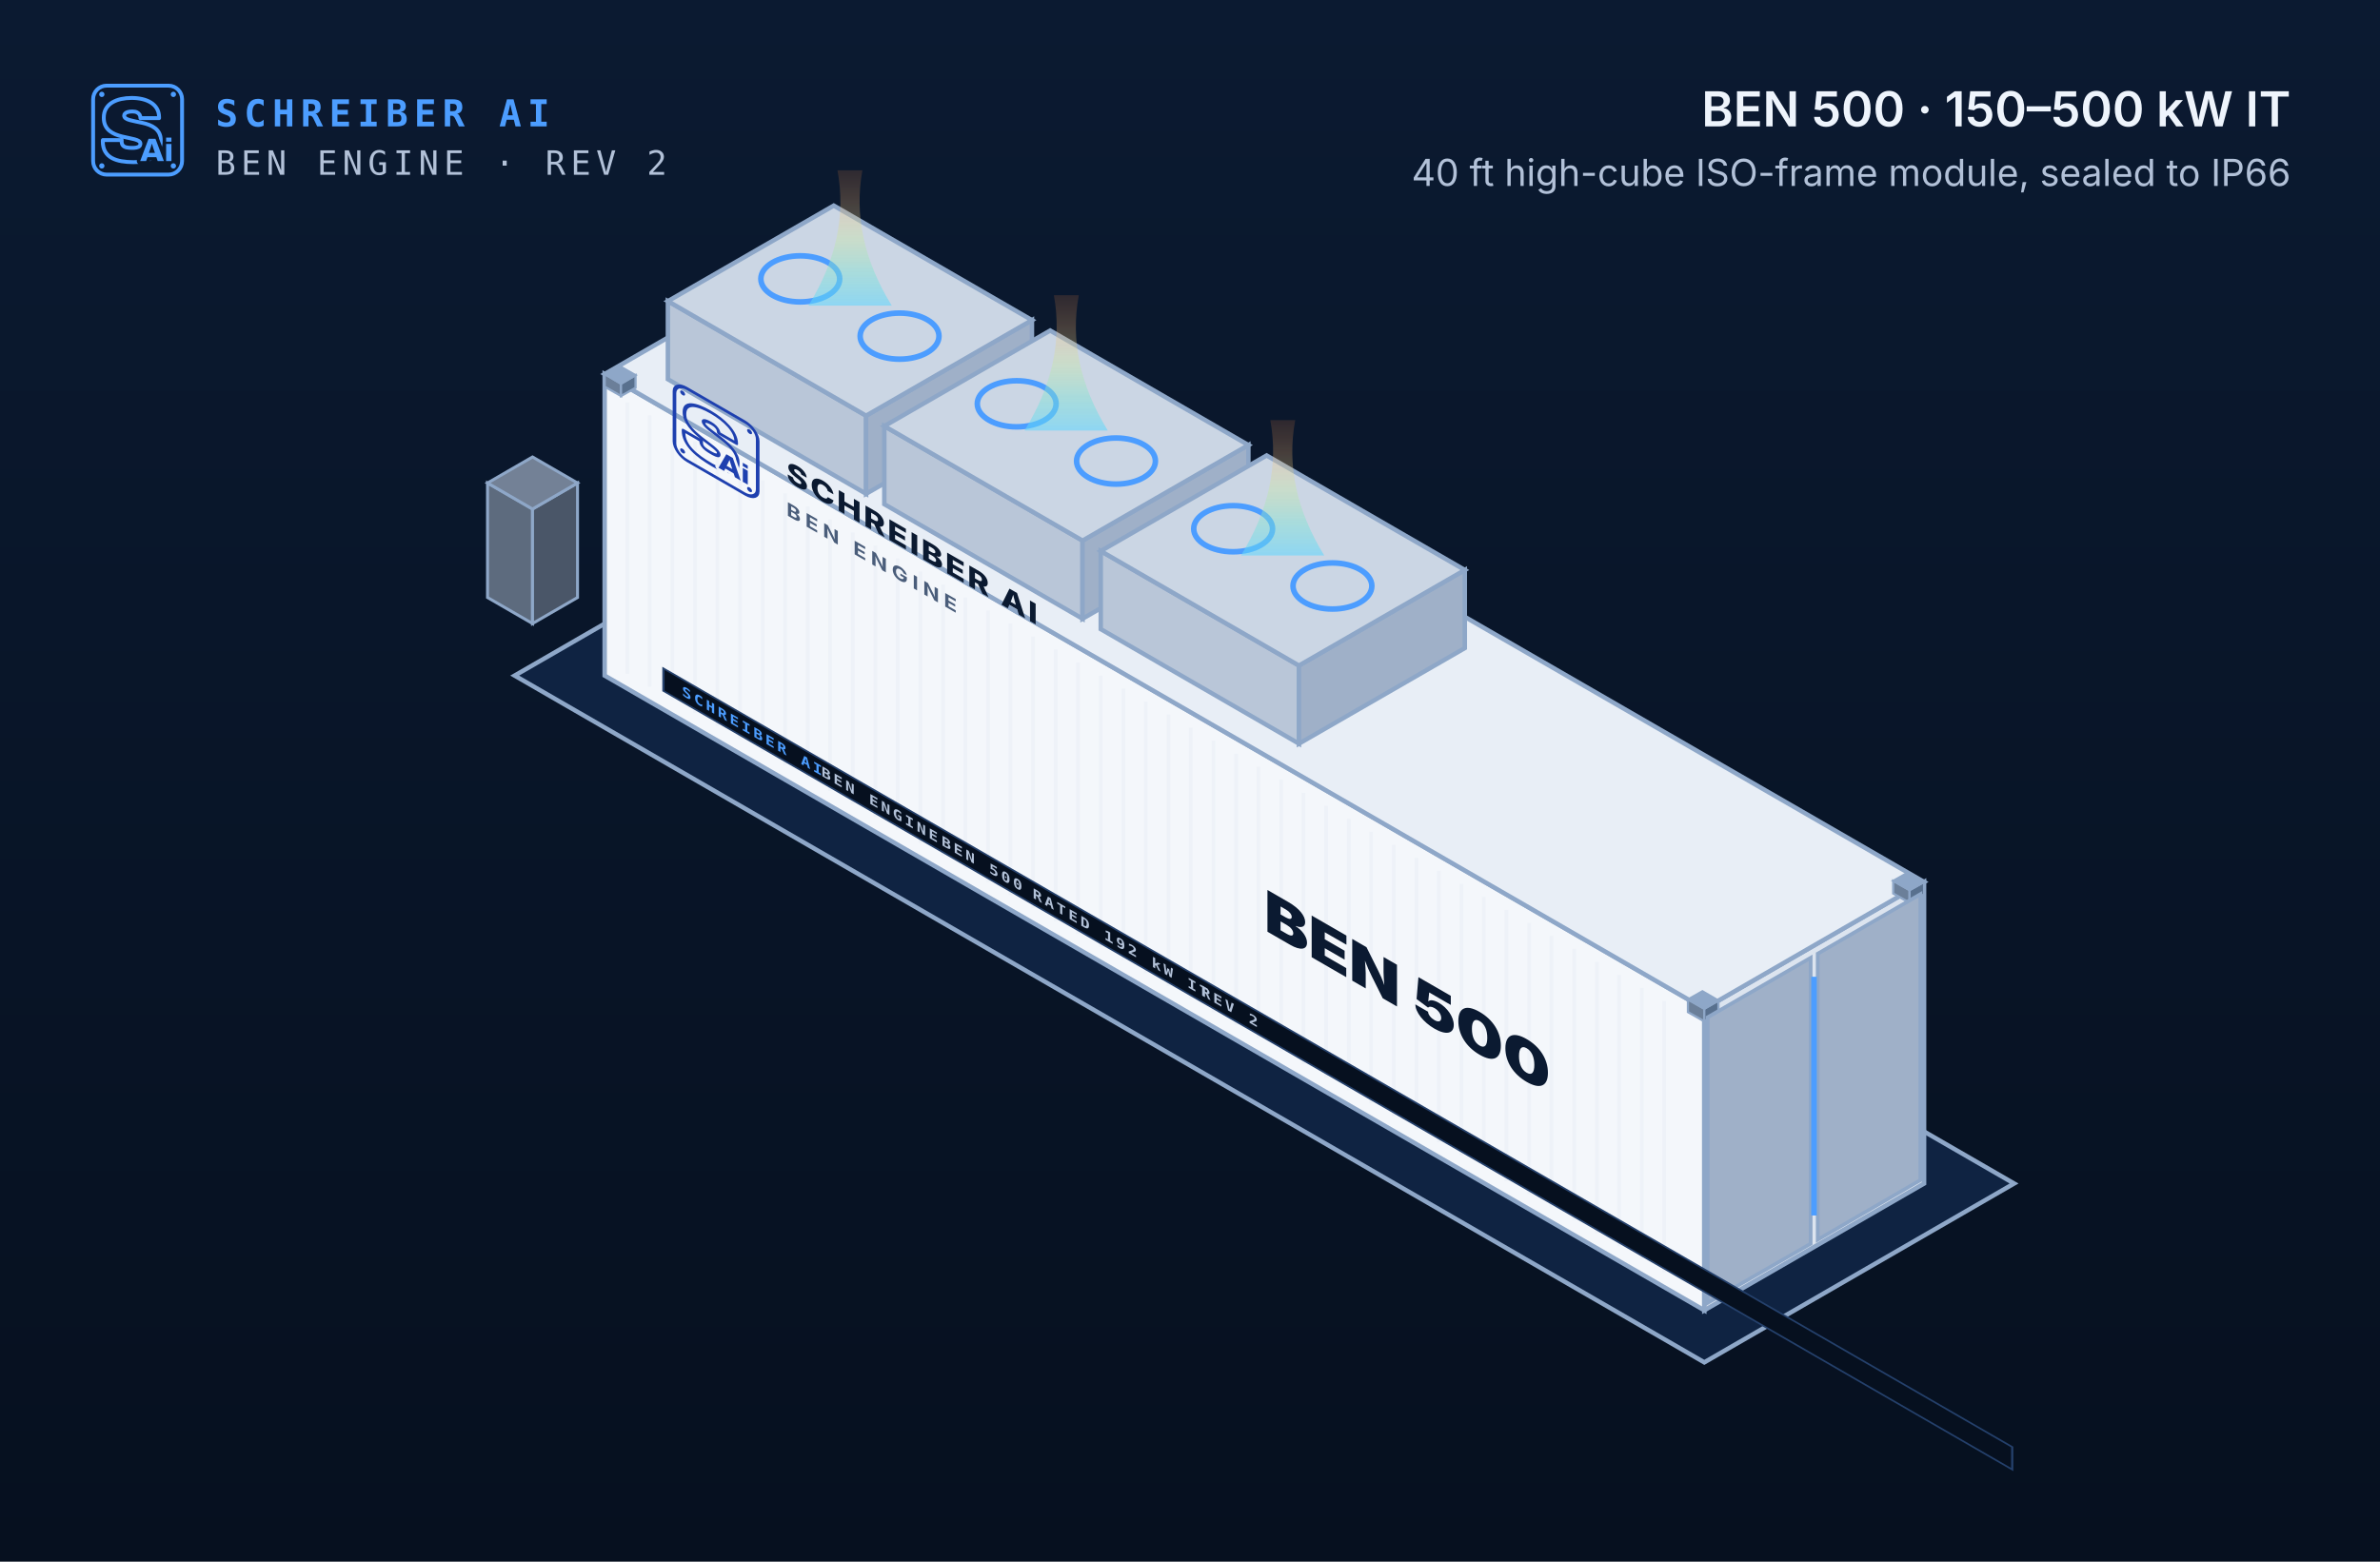
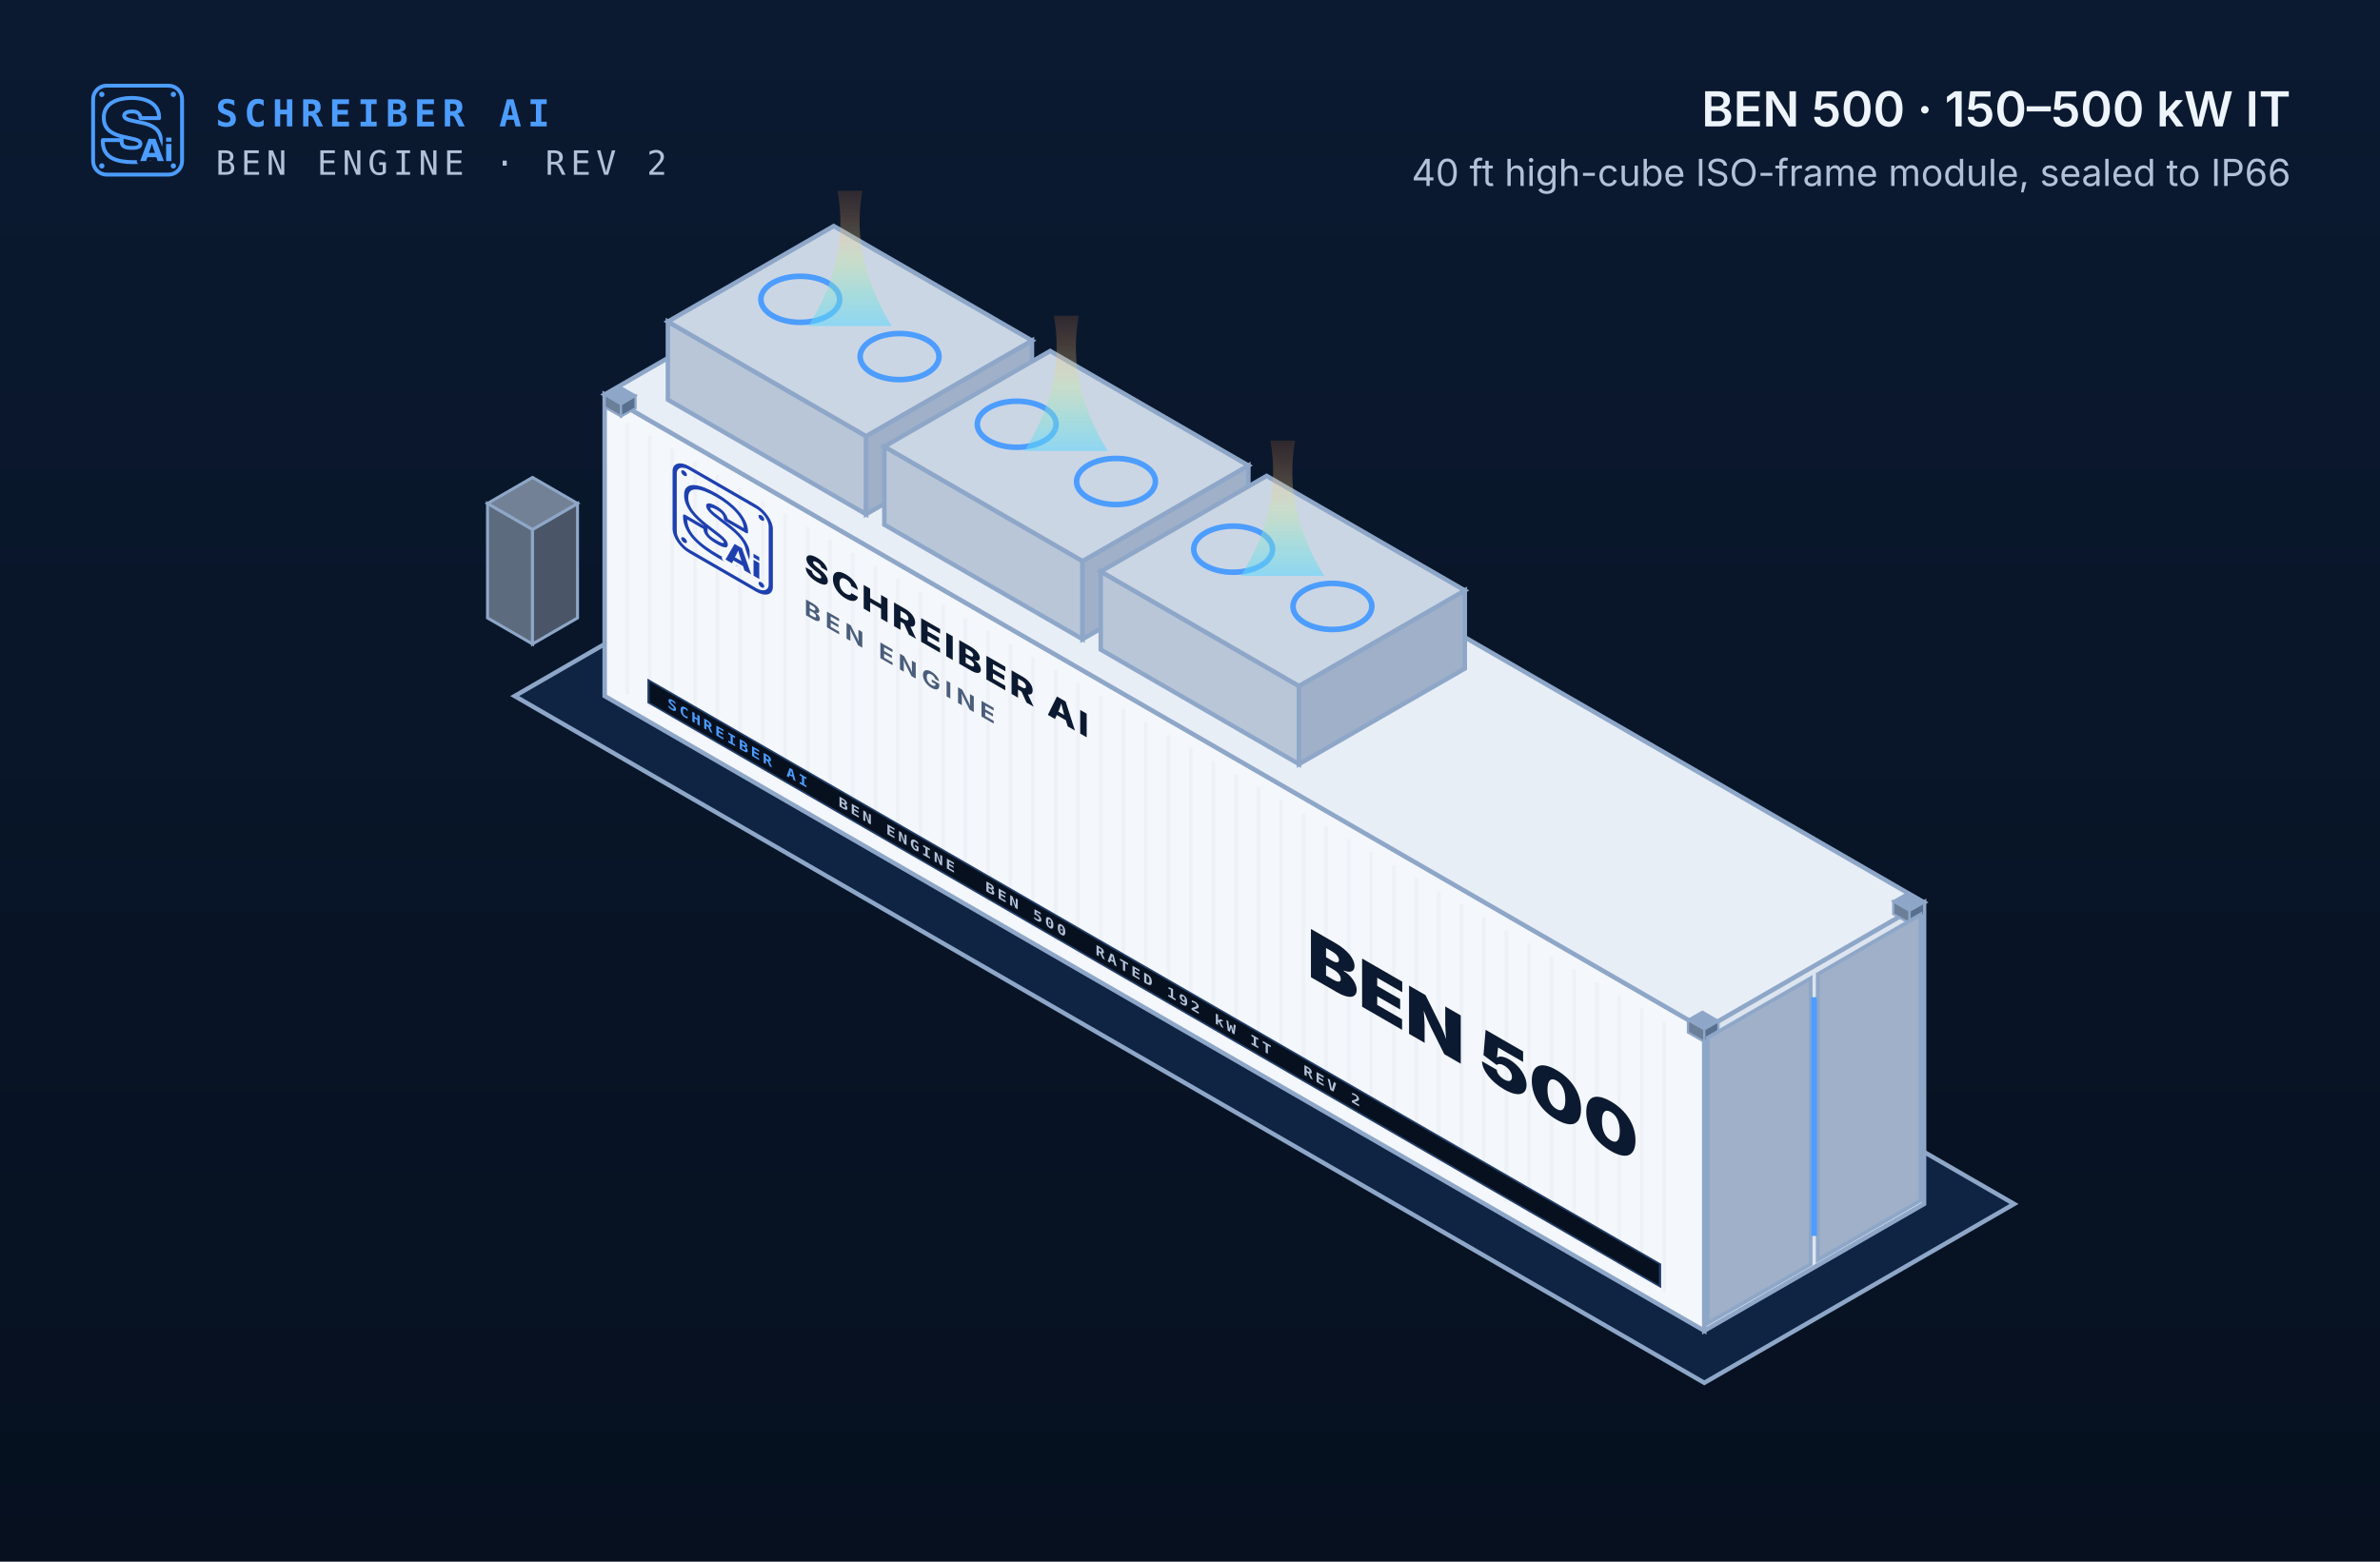
<svg xmlns="http://www.w3.org/2000/svg" viewBox="0 0 640 420" width="640" height="420" role="img" aria-label="BEN 500 — BEN Engine, by Schreiber AI, Rev 2 illustration">
  <defs>
    <linearGradient id="bg" x1="0" y1="0" x2="0" y2="1">
      <stop offset="0" stop-color="#0B1A31" />
      <stop offset="1" stop-color="#06101F" />
    </linearGradient>
  </defs>
  <rect width="640" height="420" fill="url(#bg)" />
-   <polygon points="221.7,133.6 541.6,318.3 458.3,366.4 138.4,181.7" fill="#0F2342" stroke="#8EA7C8" stroke-width="1.2" opacity="1.0" />
-   <polygon points="162.6,181.7 458.3,352.4 458.3,271.3 162.6,100.6" fill="#F4F7FB" stroke="#8EA7C8" stroke-width="1.2" opacity="1.0" />
-   <polygon points="517.4,318.3 458.3,352.4 458.3,271.3 517.4,237.2" fill="#DCE4EF" stroke="#8EA7C8" stroke-width="1.2" opacity="1.0" />
-   <polygon points="221.7,66.5 517.4,237.2 458.3,271.3 162.6,100.6" fill="#E8EEF6" stroke="#8EA7C8" stroke-width="1.2" opacity="1.0" />
-   <line x1="168.7" y1="181.2" x2="168.7" y2="108.2" stroke="#EEF2F8" stroke-width="1" />
-   <line x1="174.7" y1="184.7" x2="174.7" y2="111.7" stroke="#EEF2F8" stroke-width="1" />
-   <line x1="180.8" y1="188.2" x2="180.8" y2="115.2" stroke="#EEF2F8" stroke-width="1" />
-   <line x1="186.9" y1="191.7" x2="186.9" y2="118.7" stroke="#EEF2F8" stroke-width="1" />
-   <line x1="192.9" y1="195.2" x2="192.9" y2="122.2" stroke="#EEF2F8" stroke-width="1" />
-   <line x1="199.0" y1="198.7" x2="199.0" y2="125.7" stroke="#EEF2F8" stroke-width="1" />
-   <line x1="205.1" y1="202.2" x2="205.1" y2="129.2" stroke="#EEF2F8" stroke-width="1" />
-   <line x1="211.1" y1="205.7" x2="211.1" y2="132.7" stroke="#EEF2F8" stroke-width="1" />
-   <line x1="217.2" y1="209.2" x2="217.2" y2="136.2" stroke="#EEF2F8" stroke-width="1" />
-   <line x1="223.2" y1="212.7" x2="223.2" y2="139.7" stroke="#EEF2F8" stroke-width="1" />
-   <line x1="229.3" y1="216.2" x2="229.3" y2="143.2" stroke="#EEF2F8" stroke-width="1" />
-   <line x1="235.4" y1="219.7" x2="235.4" y2="146.7" stroke="#EEF2F8" stroke-width="1" />
-   <line x1="241.4" y1="223.2" x2="241.4" y2="150.2" stroke="#EEF2F8" stroke-width="1" />
-   <line x1="247.5" y1="226.7" x2="247.5" y2="153.7" stroke="#EEF2F8" stroke-width="1" />
-   <line x1="253.6" y1="230.2" x2="253.6" y2="157.2" stroke="#EEF2F8" stroke-width="1" />
-   <line x1="259.6" y1="233.7" x2="259.6" y2="160.7" stroke="#EEF2F8" stroke-width="1" />
-   <line x1="265.7" y1="237.2" x2="265.7" y2="164.2" stroke="#EEF2F8" stroke-width="1" />
-   <line x1="271.7" y1="240.7" x2="271.7" y2="167.7" stroke="#EEF2F8" stroke-width="1" />
-   <line x1="277.8" y1="244.2" x2="277.8" y2="171.2" stroke="#EEF2F8" stroke-width="1" />
-   <line x1="283.9" y1="247.7" x2="283.9" y2="174.7" stroke="#EEF2F8" stroke-width="1" />
-   <line x1="289.9" y1="251.2" x2="289.9" y2="178.2" stroke="#EEF2F8" stroke-width="1" />
-   <line x1="296.0" y1="254.7" x2="296.0" y2="181.7" stroke="#EEF2F8" stroke-width="1" />
-   <line x1="302.1" y1="258.2" x2="302.1" y2="185.2" stroke="#EEF2F8" stroke-width="1" />
-   <line x1="308.1" y1="261.7" x2="308.1" y2="188.7" stroke="#EEF2F8" stroke-width="1" />
-   <line x1="314.2" y1="265.2" x2="314.2" y2="192.2" stroke="#EEF2F8" stroke-width="1" />
-   <line x1="320.2" y1="268.7" x2="320.2" y2="195.7" stroke="#EEF2F8" stroke-width="1" />
-   <line x1="326.3" y1="272.2" x2="326.3" y2="199.2" stroke="#EEF2F8" stroke-width="1" />
-   <line x1="332.4" y1="275.7" x2="332.4" y2="202.7" stroke="#EEF2F8" stroke-width="1" />
-   <line x1="338.4" y1="279.2" x2="338.4" y2="206.2" stroke="#EEF2F8" stroke-width="1" />
-   <line x1="344.5" y1="282.7" x2="344.5" y2="209.7" stroke="#EEF2F8" stroke-width="1" />
-   <line x1="350.5" y1="286.2" x2="350.5" y2="213.2" stroke="#EEF2F8" stroke-width="1" />
-   <line x1="356.6" y1="289.7" x2="356.6" y2="216.7" stroke="#EEF2F8" stroke-width="1" />
-   <line x1="362.7" y1="293.2" x2="362.7" y2="220.2" stroke="#EEF2F8" stroke-width="1" />
-   <line x1="368.7" y1="296.7" x2="368.7" y2="223.7" stroke="#EEF2F8" stroke-width="1" />
-   <line x1="374.8" y1="300.2" x2="374.8" y2="227.2" stroke="#EEF2F8" stroke-width="1" />
-   <line x1="380.9" y1="303.7" x2="380.9" y2="230.7" stroke="#EEF2F8" stroke-width="1" />
-   <line x1="386.9" y1="307.2" x2="386.9" y2="234.2" stroke="#EEF2F8" stroke-width="1" />
-   <line x1="393.0" y1="310.7" x2="393.0" y2="237.7" stroke="#EEF2F8" stroke-width="1" />
-   <line x1="399.0" y1="314.2" x2="399.0" y2="241.2" stroke="#EEF2F8" stroke-width="1" />
-   <line x1="405.1" y1="317.7" x2="405.1" y2="244.7" stroke="#EEF2F8" stroke-width="1" />
-   <line x1="411.2" y1="321.2" x2="411.2" y2="248.2" stroke="#EEF2F8" stroke-width="1" />
-   <line x1="417.2" y1="324.7" x2="417.2" y2="251.7" stroke="#EEF2F8" stroke-width="1" />
-   <line x1="423.3" y1="328.2" x2="423.3" y2="255.2" stroke="#EEF2F8" stroke-width="1" />
-   <line x1="429.4" y1="331.7" x2="429.4" y2="258.7" stroke="#EEF2F8" stroke-width="1" />
-   <line x1="435.4" y1="335.2" x2="435.4" y2="262.2" stroke="#EEF2F8" stroke-width="1" />
-   <line x1="441.5" y1="338.7" x2="441.5" y2="265.7" stroke="#EEF2F8" stroke-width="1" />
-   <line x1="447.5" y1="342.2" x2="447.5" y2="269.2" stroke="#EEF2F8" stroke-width="1" />
-   <polygon points="217.9,72.1 222.2,74.6 222.2,71.3 217.9,68.7" fill="#6B7F99" stroke="#8EA7C8" stroke-width="0.6" opacity="1.0" />
-   <polygon points="226.1,72.4 222.2,74.6 222.2,71.3 226.1,69.0" fill="#58708E" stroke="#8EA7C8" stroke-width="0.6" opacity="1.0" />
-   <polygon points="221.7,66.5 226.1,69.0 222.2,71.3 217.9,68.7" fill="#8EA7C8" stroke="#8EA7C8" stroke-width="0.6" opacity="1.0" />
-   <polygon points="162.6,104.0 167.0,106.5 167.0,103.2 162.6,100.6" fill="#6B7F99" stroke="#8EA7C8" stroke-width="0.6" opacity="1.0" />
-   <polygon points="170.9,104.3 167.0,106.5 167.0,103.2 170.9,100.9" fill="#58708E" stroke="#8EA7C8" stroke-width="0.6" opacity="1.0" />
-   <polygon points="166.5,98.4 170.9,100.9 167.0,103.2 162.6,100.6" fill="#8EA7C8" stroke="#8EA7C8" stroke-width="0.6" opacity="1.0" />
-   <polygon points="509.1,240.3 513.5,242.8 513.5,239.4 509.1,236.9" fill="#6B7F99" stroke="#8EA7C8" stroke-width="0.6" opacity="1.0" />
-   <polygon points="517.4,240.5 513.5,242.8 513.5,239.4 517.4,237.2" fill="#58708E" stroke="#8EA7C8" stroke-width="0.6" opacity="1.0" />
-   <polygon points="513.0,234.7 517.4,237.2 513.5,239.4 509.1,236.9" fill="#8EA7C8" stroke="#8EA7C8" stroke-width="0.6" opacity="1.0" />
-   <polygon points="453.9,272.2 458.3,274.7 458.3,271.3 453.9,268.8" fill="#6B7F99" stroke="#8EA7C8" stroke-width="0.6" opacity="1.0" />
-   <polygon points="462.1,272.4 458.3,274.7 458.3,271.3 462.1,269.1" fill="#58708E" stroke="#8EA7C8" stroke-width="0.6" opacity="1.0" />
-   <polygon points="457.8,266.6 462.1,269.1 458.3,271.3 453.9,268.8" fill="#8EA7C8" stroke="#8EA7C8" stroke-width="0.6" opacity="1.0" />
-   <polygon points="516.4,317.4 488.8,333.4 488.8,256.5 516.4,240.5" fill="#9FB0C8" stroke="#8EA7C8" stroke-width="1" opacity="1.0" />
-   <polygon points="486.9,334.5 459.2,350.4 459.2,273.6 486.9,257.6" fill="#9FB0C8" stroke="#8EA7C8" stroke-width="1" opacity="1.0" />
-   <line x1="487.8" y1="326.9" x2="487.8" y2="262.7" stroke="#4C9DFF" stroke-width="1.5" />
-   <polygon points="179.6,102.0 232.9,132.8 232.9,111.8 179.6,81.0" fill="#B9C6D8" stroke="#8EA7C8" stroke-width="1.2" opacity="1.0" />
-   <polygon points="277.5,107.1 232.9,132.8 232.9,111.8 277.5,86.1" fill="#9FB0C8" stroke="#8EA7C8" stroke-width="1.2" opacity="1.0" />
-   <polygon points="224.2,55.3 277.5,86.1 232.9,111.8 179.6,81.0" fill="#CBD6E4" stroke="#8EA7C8" stroke-width="1.2" opacity="1.0" />
-   <ellipse cx="215.2" cy="75.0" rx="10.6" ry="6.2" fill="none" stroke="#4C9DFF" stroke-width="1.5" />
-   <ellipse cx="241.9" cy="90.4" rx="10.6" ry="6.2" fill="none" stroke="#4C9DFF" stroke-width="1.5" />
-   <polygon points="237.8,135.6 291.1,166.4 291.1,145.4 237.8,114.6" fill="#B9C6D8" stroke="#8EA7C8" stroke-width="1.2" opacity="1.0" />
-   <polygon points="335.7,140.7 291.1,166.4 291.1,145.4 335.7,119.7" fill="#9FB0C8" stroke="#8EA7C8" stroke-width="1.2" opacity="1.0" />
-   <polygon points="282.4,88.9 335.7,119.7 291.1,145.4 237.8,114.6" fill="#CBD6E4" stroke="#8EA7C8" stroke-width="1.2" opacity="1.0" />
-   <ellipse cx="273.4" cy="108.6" rx="10.6" ry="6.2" fill="none" stroke="#4C9DFF" stroke-width="1.5" />
-   <ellipse cx="300.1" cy="124.0" rx="10.6" ry="6.2" fill="none" stroke="#4C9DFF" stroke-width="1.5" />
-   <polygon points="296.0,169.2 349.3,200.0 349.3,179.0 296.0,148.2" fill="#B9C6D8" stroke="#8EA7C8" stroke-width="1.2" opacity="1.0" />
-   <polygon points="393.9,174.3 349.3,200.0 349.3,179.0 393.9,153.3" fill="#9FB0C8" stroke="#8EA7C8" stroke-width="1.2" opacity="1.0" />
-   <polygon points="340.6,122.5 393.9,153.3 349.3,179.0 296.0,148.2" fill="#CBD6E4" stroke="#8EA7C8" stroke-width="1.2" opacity="1.0" />
-   <ellipse cx="331.6" cy="142.2" rx="10.6" ry="6.2" fill="none" stroke="#4C9DFF" stroke-width="1.5" />
-   <ellipse cx="358.3" cy="157.6" rx="10.6" ry="6.2" fill="none" stroke="#4C9DFF" stroke-width="1.5" />
-   <polygon points="131.1,160.7 143.2,167.7 143.2,136.9 131.1,129.9" fill="#5D6B7E" stroke="#8EA7C8" stroke-width="0.8" opacity="1.0" />
-   <polygon points="155.3,160.7 143.2,167.7 143.2,136.9 155.3,129.9" fill="#4A5668" stroke="#8EA7C8" stroke-width="0.8" opacity="1.0" />
-   <polygon points="143.2,122.9 155.3,129.9 143.2,136.9 131.1,129.9" fill="#738196" stroke="#8EA7C8" stroke-width="0.8" opacity="1.0" />
+   <polygon points="221.7,139.1 541.6,323.8 458.3,371.9 138.4,187.2" fill="#0F2342" stroke="#8EA7C8" stroke-width="1.2" opacity="1.0" />
+   <polygon points="162.6,187.2 458.3,357.9 458.3,276.8 162.6,106.1" fill="#F4F7FB" stroke="#8EA7C8" stroke-width="1.2" opacity="1.0" />
+   <polygon points="517.4,323.8 458.3,357.9 458.3,276.8 517.4,242.7" fill="#DCE4EF" stroke="#8EA7C8" stroke-width="1.2" opacity="1.0" />
+   <polygon points="221.7,72.0 517.4,242.7 458.3,276.8 162.6,106.1" fill="#E8EEF6" stroke="#8EA7C8" stroke-width="1.2" opacity="1.0" />
+   <line x1="168.7" y1="186.7" x2="168.7" y2="113.7" stroke="#EEF2F8" stroke-width="1" />
+   <line x1="174.7" y1="190.2" x2="174.7" y2="117.2" stroke="#EEF2F8" stroke-width="1" />
+   <line x1="180.8" y1="193.7" x2="180.8" y2="120.7" stroke="#EEF2F8" stroke-width="1" />
+   <line x1="186.9" y1="197.2" x2="186.9" y2="124.2" stroke="#EEF2F8" stroke-width="1" />
+   <line x1="192.9" y1="200.7" x2="192.9" y2="127.7" stroke="#EEF2F8" stroke-width="1" />
+   <line x1="199.0" y1="204.2" x2="199.0" y2="131.2" stroke="#EEF2F8" stroke-width="1" />
+   <line x1="205.1" y1="207.7" x2="205.1" y2="134.7" stroke="#EEF2F8" stroke-width="1" />
+   <line x1="211.1" y1="211.2" x2="211.1" y2="138.2" stroke="#EEF2F8" stroke-width="1" />
+   <line x1="217.2" y1="214.7" x2="217.2" y2="141.7" stroke="#EEF2F8" stroke-width="1" />
+   <line x1="223.2" y1="218.2" x2="223.2" y2="145.2" stroke="#EEF2F8" stroke-width="1" />
+   <line x1="229.3" y1="221.7" x2="229.3" y2="148.7" stroke="#EEF2F8" stroke-width="1" />
+   <line x1="235.4" y1="225.2" x2="235.4" y2="152.2" stroke="#EEF2F8" stroke-width="1" />
+   <line x1="241.4" y1="228.7" x2="241.4" y2="155.7" stroke="#EEF2F8" stroke-width="1" />
+   <line x1="247.5" y1="232.2" x2="247.5" y2="159.2" stroke="#EEF2F8" stroke-width="1" />
+   <line x1="253.6" y1="235.7" x2="253.6" y2="162.7" stroke="#EEF2F8" stroke-width="1" />
+   <line x1="259.6" y1="239.2" x2="259.6" y2="166.2" stroke="#EEF2F8" stroke-width="1" />
+   <line x1="265.7" y1="242.7" x2="265.7" y2="169.7" stroke="#EEF2F8" stroke-width="1" />
+   <line x1="271.7" y1="246.2" x2="271.7" y2="173.2" stroke="#EEF2F8" stroke-width="1" />
+   <line x1="277.8" y1="249.7" x2="277.8" y2="176.7" stroke="#EEF2F8" stroke-width="1" />
+   <line x1="283.9" y1="253.2" x2="283.9" y2="180.2" stroke="#EEF2F8" stroke-width="1" />
+   <line x1="289.9" y1="256.7" x2="289.9" y2="183.7" stroke="#EEF2F8" stroke-width="1" />
+   <line x1="296.0" y1="260.2" x2="296.0" y2="187.2" stroke="#EEF2F8" stroke-width="1" />
+   <line x1="302.1" y1="263.7" x2="302.1" y2="190.7" stroke="#EEF2F8" stroke-width="1" />
+   <line x1="308.1" y1="267.2" x2="308.1" y2="194.2" stroke="#EEF2F8" stroke-width="1" />
+   <line x1="314.2" y1="270.7" x2="314.2" y2="197.7" stroke="#EEF2F8" stroke-width="1" />
+   <line x1="320.2" y1="274.2" x2="320.2" y2="201.2" stroke="#EEF2F8" stroke-width="1" />
+   <line x1="326.3" y1="277.7" x2="326.3" y2="204.7" stroke="#EEF2F8" stroke-width="1" />
+   <line x1="332.4" y1="281.2" x2="332.4" y2="208.2" stroke="#EEF2F8" stroke-width="1" />
+   <line x1="338.4" y1="284.7" x2="338.4" y2="211.7" stroke="#EEF2F8" stroke-width="1" />
+   <line x1="344.5" y1="288.2" x2="344.5" y2="215.2" stroke="#EEF2F8" stroke-width="1" />
+   <line x1="350.5" y1="291.7" x2="350.5" y2="218.7" stroke="#EEF2F8" stroke-width="1" />
+   <line x1="356.6" y1="295.2" x2="356.6" y2="222.2" stroke="#EEF2F8" stroke-width="1" />
+   <line x1="362.7" y1="298.7" x2="362.7" y2="225.7" stroke="#EEF2F8" stroke-width="1" />
+   <line x1="368.7" y1="302.2" x2="368.7" y2="229.2" stroke="#EEF2F8" stroke-width="1" />
+   <line x1="374.8" y1="305.7" x2="374.8" y2="232.7" stroke="#EEF2F8" stroke-width="1" />
+   <line x1="380.9" y1="309.2" x2="380.9" y2="236.2" stroke="#EEF2F8" stroke-width="1" />
+   <line x1="386.9" y1="312.7" x2="386.9" y2="239.7" stroke="#EEF2F8" stroke-width="1" />
+   <line x1="393.0" y1="316.2" x2="393.0" y2="243.2" stroke="#EEF2F8" stroke-width="1" />
+   <line x1="399.0" y1="319.7" x2="399.0" y2="246.7" stroke="#EEF2F8" stroke-width="1" />
+   <line x1="405.1" y1="323.2" x2="405.1" y2="250.2" stroke="#EEF2F8" stroke-width="1" />
+   <line x1="411.2" y1="326.7" x2="411.2" y2="253.7" stroke="#EEF2F8" stroke-width="1" />
+   <line x1="417.2" y1="330.2" x2="417.2" y2="257.2" stroke="#EEF2F8" stroke-width="1" />
+   <line x1="423.3" y1="333.7" x2="423.3" y2="260.7" stroke="#EEF2F8" stroke-width="1" />
+   <line x1="429.4" y1="337.2" x2="429.4" y2="264.2" stroke="#EEF2F8" stroke-width="1" />
+   <line x1="435.4" y1="340.7" x2="435.4" y2="267.7" stroke="#EEF2F8" stroke-width="1" />
+   <line x1="441.5" y1="344.2" x2="441.5" y2="271.2" stroke="#EEF2F8" stroke-width="1" />
+   <line x1="447.5" y1="347.7" x2="447.5" y2="274.7" stroke="#EEF2F8" stroke-width="1" />
+   <polygon points="217.9,77.6 222.2,80.1 222.2,76.8 217.9,74.2" fill="#6B7F99" stroke="#8EA7C8" stroke-width="0.6" opacity="1.0" />
+   <polygon points="226.1,77.9 222.2,80.1 222.2,76.8 226.1,74.5" fill="#58708E" stroke="#8EA7C8" stroke-width="0.6" opacity="1.0" />
+   <polygon points="221.7,72.0 226.1,74.5 222.2,76.8 217.9,74.2" fill="#8EA7C8" stroke="#8EA7C8" stroke-width="0.6" opacity="1.0" />
+   <polygon points="162.6,109.5 167.0,112.0 167.0,108.7 162.6,106.1" fill="#6B7F99" stroke="#8EA7C8" stroke-width="0.6" opacity="1.0" />
+   <polygon points="170.9,109.8 167.0,112.0 167.0,108.7 170.9,106.4" fill="#58708E" stroke="#8EA7C8" stroke-width="0.6" opacity="1.0" />
+   <polygon points="166.5,103.9 170.9,106.4 167.0,108.7 162.6,106.1" fill="#8EA7C8" stroke="#8EA7C8" stroke-width="0.6" opacity="1.0" />
+   <polygon points="509.1,245.8 513.5,248.3 513.5,244.9 509.1,242.4" fill="#6B7F99" stroke="#8EA7C8" stroke-width="0.6" opacity="1.0" />
+   <polygon points="517.4,246.0 513.5,248.3 513.5,244.9 517.4,242.7" fill="#58708E" stroke="#8EA7C8" stroke-width="0.6" opacity="1.0" />
+   <polygon points="513.0,240.2 517.4,242.7 513.5,244.9 509.1,242.4" fill="#8EA7C8" stroke="#8EA7C8" stroke-width="0.6" opacity="1.0" />
+   <polygon points="453.9,277.7 458.3,280.2 458.3,276.8 453.9,274.3" fill="#6B7F99" stroke="#8EA7C8" stroke-width="0.6" opacity="1.0" />
+   <polygon points="462.1,277.9 458.3,280.2 458.3,276.8 462.1,274.6" fill="#58708E" stroke="#8EA7C8" stroke-width="0.6" opacity="1.0" />
+   <polygon points="457.8,272.1 462.1,274.6 458.3,276.8 453.9,274.3" fill="#8EA7C8" stroke="#8EA7C8" stroke-width="0.6" opacity="1.0" />
+   <polygon points="516.4,322.9 488.8,338.9 488.8,262.0 516.4,246.0" fill="#9FB0C8" stroke="#8EA7C8" stroke-width="1" opacity="1.0" />
+   <polygon points="486.9,340.0 459.2,355.9 459.2,279.1 486.9,263.1" fill="#9FB0C8" stroke="#8EA7C8" stroke-width="1" opacity="1.0" />
+   <line x1="487.8" y1="332.4" x2="487.8" y2="268.2" stroke="#4C9DFF" stroke-width="1.5" />
+   <polygon points="179.6,107.5 232.9,138.3 232.9,117.3 179.6,86.5" fill="#B9C6D8" stroke="#8EA7C8" stroke-width="1.2" opacity="1.0" />
+   <polygon points="277.5,112.6 232.9,138.3 232.9,117.3 277.5,91.6" fill="#9FB0C8" stroke="#8EA7C8" stroke-width="1.2" opacity="1.0" />
+   <polygon points="224.2,60.8 277.5,91.6 232.9,117.3 179.6,86.5" fill="#CBD6E4" stroke="#8EA7C8" stroke-width="1.2" opacity="1.0" />
+   <ellipse cx="215.2" cy="80.5" rx="10.6" ry="6.2" fill="none" stroke="#4C9DFF" stroke-width="1.5" />
+   <ellipse cx="241.9" cy="95.9" rx="10.6" ry="6.2" fill="none" stroke="#4C9DFF" stroke-width="1.5" />
+   <polygon points="237.8,141.1 291.1,171.9 291.1,150.9 237.8,120.1" fill="#B9C6D8" stroke="#8EA7C8" stroke-width="1.2" opacity="1.0" />
+   <polygon points="335.7,146.2 291.1,171.9 291.1,150.9 335.7,125.2" fill="#9FB0C8" stroke="#8EA7C8" stroke-width="1.2" opacity="1.0" />
+   <polygon points="282.4,94.4 335.7,125.2 291.1,150.9 237.8,120.1" fill="#CBD6E4" stroke="#8EA7C8" stroke-width="1.2" opacity="1.0" />
+   <ellipse cx="273.4" cy="114.1" rx="10.6" ry="6.2" fill="none" stroke="#4C9DFF" stroke-width="1.5" />
+   <ellipse cx="300.1" cy="129.5" rx="10.6" ry="6.2" fill="none" stroke="#4C9DFF" stroke-width="1.5" />
+   <polygon points="296.0,174.7 349.3,205.5 349.3,184.5 296.0,153.7" fill="#B9C6D8" stroke="#8EA7C8" stroke-width="1.2" opacity="1.0" />
+   <polygon points="393.9,179.8 349.3,205.5 349.3,184.5 393.9,158.8" fill="#9FB0C8" stroke="#8EA7C8" stroke-width="1.2" opacity="1.0" />
+   <polygon points="340.6,128.0 393.9,158.8 349.3,184.5 296.0,153.7" fill="#CBD6E4" stroke="#8EA7C8" stroke-width="1.2" opacity="1.0" />
+   <ellipse cx="331.6" cy="147.7" rx="10.6" ry="6.2" fill="none" stroke="#4C9DFF" stroke-width="1.5" />
+   <ellipse cx="358.3" cy="163.1" rx="10.6" ry="6.2" fill="none" stroke="#4C9DFF" stroke-width="1.5" />
+   <polygon points="131.1,166.2 143.2,173.2 143.2,142.4 131.1,135.4" fill="#5D6B7E" stroke="#8EA7C8" stroke-width="0.8" opacity="1.0" />
+   <polygon points="155.3,166.2 143.2,173.2 143.2,142.4 155.3,135.4" fill="#4A5668" stroke="#8EA7C8" stroke-width="0.8" opacity="1.0" />
+   <polygon points="143.2,128.4 155.3,135.4 143.2,142.4 131.1,135.4" fill="#738196" stroke="#8EA7C8" stroke-width="0.8" opacity="1.0" />
  <defs>
    <linearGradient id="th150121" x1="0" y1="1" x2="0" y2="0">
      <stop offset="0.00" stop-color="#5CD6FF" stop-opacity="0.55" />
      <stop offset="0.25" stop-color="#7FE3D2" stop-opacity="0.45" />
      <stop offset="0.50" stop-color="#C9E89A" stop-opacity="0.35" />
      <stop offset="0.75" stop-color="#FFB86B" stop-opacity="0.25" />
      <stop offset="1.00" stop-color="#FF8A3D" stop-opacity="0.15" />
    </linearGradient>
  </defs>
-   <path d="M217.4,82.2 Q228.6,64.0 225.2,45.8 L231.9,45.8 Q228.6,64.0 239.8,82.2 Z" fill="url(#th150121)" />
+   <path d="M217.4,87.7 Q228.6,69.5 225.2,51.3 L231.9,51.3 Q228.6,69.5 239.8,87.7 Z" fill="url(#th150121)" />
  <defs>
    <linearGradient id="th390121" x1="0" y1="1" x2="0" y2="0">
      <stop offset="0.00" stop-color="#5CD6FF" stop-opacity="0.55" />
      <stop offset="0.25" stop-color="#7FE3D2" stop-opacity="0.45" />
      <stop offset="0.50" stop-color="#C9E89A" stop-opacity="0.35" />
      <stop offset="0.75" stop-color="#FFB86B" stop-opacity="0.25" />
      <stop offset="1.00" stop-color="#FF8A3D" stop-opacity="0.15" />
    </linearGradient>
  </defs>
-   <path d="M275.5,115.8 Q286.7,97.6 283.4,79.4 L290.1,79.4 Q286.7,97.6 297.9,115.8 Z" fill="url(#th390121)" />
+   <path d="M275.5,121.3 Q286.7,103.1 283.4,84.9 L290.1,84.9 Q286.7,103.1 297.9,121.3 Z" fill="url(#th390121)" />
  <defs>
    <linearGradient id="th630121" x1="0" y1="1" x2="0" y2="0">
      <stop offset="0.00" stop-color="#5CD6FF" stop-opacity="0.55" />
      <stop offset="0.25" stop-color="#7FE3D2" stop-opacity="0.45" />
      <stop offset="0.50" stop-color="#C9E89A" stop-opacity="0.35" />
      <stop offset="0.75" stop-color="#FFB86B" stop-opacity="0.25" />
      <stop offset="1.00" stop-color="#FF8A3D" stop-opacity="0.15" />
    </linearGradient>
  </defs>
-   <path d="M333.7,149.4 Q344.9,131.2 341.6,113.0 L348.3,113.0 Q344.9,131.2 356.1,149.4 Z" fill="url(#th630121)" />
-   <g transform="translate(162.6,176.7) skewY(30) scale(1,0.866)">
-     <rect x="15.8" y="-7.0" width="362.7" height="7.0" fill="#06101F" stroke="#24406B" stroke-width="0.6" />
-     <text x="20.8" y="-2.0" font-family="IBM Plex Mono,monospace" font-weight="600" font-size="4.2" letter-spacing="0.67" fill="#4C9DFF">SCHREIBER AI</text>
-     <text x="58.3" y="-2.0" font-family="IBM Plex Mono,monospace" font-weight="600" font-size="4.2" letter-spacing="0.67" fill="#B2C1D8">BEN ENGINE</text>
-     <text x="90.6" y="-2.0" font-family="IBM Plex Mono,monospace" font-weight="600" font-size="4.2" letter-spacing="0.67" fill="#B2C1D8">BEN 500</text>
-     <text x="115.1" y="-2.0" font-family="IBM Plex Mono,monospace" font-weight="600" font-size="4.2" letter-spacing="0.67" fill="#B2C1D8">RATED 192 kW IT</text>
-     <text x="160.4" y="-2.0" font-family="IBM Plex Mono,monospace" font-weight="600" font-size="4.2" letter-spacing="0.67" fill="#B2C1D8">REV 2</text>
-   </g>
-   <g transform="translate(180.4,122.2) skewY(30) scale(1,0.866)">
-     <g transform="translate(0.00 -24.33) scale(0.24326) translate(-0.0 -0.0)" data-master="brand/v2/mark-deep.svg">
-       <defs>
-         <mask id="hm627_v2mgap" maskUnits="userSpaceOnUse" x="0" y="0" width="100" height="100">
-           <rect width="100" height="100" fill="#fff" />
-           <g fill="#000" stroke="#000" stroke-width="208.8" stroke-linejoin="round">
+   <path d="M333.7,154.9 Q344.9,136.7 341.6,118.5 L348.3,118.5 Q344.9,136.7 356.1,154.9 Z" fill="url(#th630121)" />
+   <g transform="translate(162.6,187.2) skewY(30) scale(1,0.866)">
+     <clipPath id="fc6">
+       <rect x="0.0" y="-93.6" width="295.6" height="93.6" />
+     </clipPath>
+     <g clip-path="url(#fc6)">
+       <g transform="translate(0,-5.8)">
+         <rect x="11.8" y="-7.0" width="272.0" height="7.0" fill="#06101F" stroke="#24406B" stroke-width="0.6" />
+         <text x="16.9" y="-2.0" font-family="IBM Plex Mono,monospace" font-weight="600" font-size="4.2" letter-spacing="0.67" fill="#4C9DFF">SCHREIBER AI</text>
+         <text x="62.9" y="-2.0" font-family="IBM Plex Mono,monospace" font-weight="600" font-size="4.2" letter-spacing="0.67" fill="#B2C1D8">BEN ENGINE</text>
+         <text x="102.4" y="-2.0" font-family="IBM Plex Mono,monospace" font-weight="600" font-size="4.2" letter-spacing="0.67" fill="#B2C1D8">BEN 500</text>
+         <text x="132.0" y="-2.0" font-family="IBM Plex Mono,monospace" font-weight="600" font-size="4.2" letter-spacing="0.67" fill="#B2C1D8">RATED 192 kW IT</text>
+         <text x="187.9" y="-2.0" font-family="IBM Plex Mono,monospace" font-weight="600" font-size="4.2" letter-spacing="0.67" fill="#B2C1D8">REV 2</text>
+       </g>
+       <g transform="translate(17.7,-59.0)">
+         <g transform="translate(0.00 -28.09) scale(0.2809) translate(-0.0 -0.0)" data-master="brand/v2/mark-deep.svg">
+           <defs>
+             <mask id="hm929_v2mgap" maskUnits="userSpaceOnUse" x="0" y="0" width="100" height="100">
+               <rect width="100" height="100" fill="#fff" />
+               <g fill="#000" stroke="#000" stroke-width="208.8" stroke-linejoin="round">
+                 <path transform="translate(52.407 82) scale(0.03353 -0.03353)" d="M7.717 0 266.022 687.087H480.563L739.325 0H547.783L506.913 119.371H232.585L191.715 0ZM276.303 253.283H463.283L413.847 397.98Q409.847 409.067 404.619 425.382Q399.391 441.697 393.934 460.469Q388.478 479.241 383.021 497.969Q377.564 516.697 373.108 531.154H366.478Q361.564 512.241 354.151 487.871Q346.738 463.501 339.282 439.686Q331.825 415.871 325.738 397.98Z" />
+                 <path transform="translate(77.418 82) scale(0.03353 -0.03353)" d="M62.283 597.761V724.087H226.129V597.761ZM62.283 0V527.087H226.129V0Z" />
+               </g>
+             </mask>
+           </defs>
+           <rect x="4" y="4" width="92" height="92" rx="14" fill="none" stroke="#1E40AF" stroke-width="4" />
+           <g fill="#1E40AF">
+             <circle cx="13" cy="13" r="2.75" />
+             <circle cx="87" cy="13" r="2.75" />
+             <circle cx="13" cy="87" r="2.75" />
+             <circle cx="87" cy="87" r="2.75" />
+           </g>
+           <g mask="url(#hm929_v2mgap)" fill="none" stroke="#1E40AF" stroke-width="42.9" stroke-linejoin="round">
+             <path transform="translate(9.994 82) scale(0.09329 -0.09329)" d="M383 -12Q312 -12 250.5 -1.5Q189 9 142.5 34.5Q96 60 69.5 105.5Q43 151 43 220Q43 222 43.0 225.5Q43 229 44 233H253Q252 229 252.0 225.5Q252 222 252 219Q252 189 266.0 173.0Q280 157 305.5 151.5Q331 146 363 146Q375 146 388.5 146.5Q402 147 414.5 149.5Q427 152 437.5 157.0Q448 162 454.0 170.5Q460 179 460 192Q460 211 443.0 222.0Q426 233 397.0 241.0Q368 249 332.0 256.0Q296 263 257.0 272.5Q218 282 182.0 297.0Q146 312 117.0 335.5Q88 359 71.0 394.5Q54 430 54 480Q54 540 79.0 582.0Q104 624 147.5 650.0Q191 676 246.5 688.0Q302 700 363 700Q425 700 479.5 687.5Q534 675 576.0 649.0Q618 623 642.0 583.0Q666 543 667 488V476H460V480Q460 498 451.0 514.0Q442 530 422.5 540.0Q403 550 371 550Q341 550 320.5 544.0Q300 538 290.0 527.5Q280 517 280 505Q280 486 297.0 474.0Q314 462 343.0 454.0Q372 446 408.0 439.0Q444 432 483.0 423.5Q522 415 558.0 401.0Q594 387 623.0 364.5Q652 342 669.0 309.0Q686 276 686 228Q686 143 646.5 90.0Q607 37 538.5 12.5Q470 -12 383 -12Z" />
+           </g>
+           <g fill="#1E40AF">
            <path transform="translate(52.407 82) scale(0.03353 -0.03353)" d="M7.717 0 266.022 687.087H480.563L739.325 0H547.783L506.913 119.371H232.585L191.715 0ZM276.303 253.283H463.283L413.847 397.98Q409.847 409.067 404.619 425.382Q399.391 441.697 393.934 460.469Q388.478 479.241 383.021 497.969Q377.564 516.697 373.108 531.154H366.478Q361.564 512.241 354.151 487.871Q346.738 463.501 339.282 439.686Q331.825 415.871 325.738 397.98Z" />
            <path transform="translate(77.418 82) scale(0.03353 -0.03353)" d="M62.283 597.761V724.087H226.129V597.761ZM62.283 0V527.087H226.129V0Z" />
          </g>
-         </mask>
-       </defs>
-       <rect x="4" y="4" width="92" height="92" rx="14" fill="none" stroke="#1E40AF" stroke-width="4" />
-       <g fill="#1E40AF">
-         <circle cx="13" cy="13" r="2.75" />
-         <circle cx="87" cy="13" r="2.75" />
-         <circle cx="13" cy="87" r="2.75" />
-         <circle cx="87" cy="87" r="2.75" />
+         </g>
+         <text x="36.0" y="-14.6" font-family="Archivo,Inter,system-ui,sans-serif" font-weight="800" font-size="10.1" letter-spacing="0.6" fill="#0B1A31">SCHREIBER AI</text>
+         <text x="36.0" y="-2.2" font-family="Archivo,Inter,system-ui,sans-serif" font-weight="700" font-size="6.7" letter-spacing="1.2" fill="#4A5D7A">BEN ENGINE</text>
      </g>
-       <g mask="url(#hm627_v2mgap)" fill="none" stroke="#1E40AF" stroke-width="42.9" stroke-linejoin="round">
-         <path transform="translate(9.994 82) scale(0.09329 -0.09329)" d="M383 -12Q312 -12 250.5 -1.5Q189 9 142.5 34.5Q96 60 69.5 105.5Q43 151 43 220Q43 222 43.0 225.5Q43 229 44 233H253Q252 229 252.0 225.5Q252 222 252 219Q252 189 266.0 173.0Q280 157 305.5 151.5Q331 146 363 146Q375 146 388.5 146.5Q402 147 414.5 149.5Q427 152 437.5 157.0Q448 162 454.0 170.5Q460 179 460 192Q460 211 443.0 222.0Q426 233 397.0 241.0Q368 249 332.0 256.0Q296 263 257.0 272.5Q218 282 182.0 297.0Q146 312 117.0 335.5Q88 359 71.0 394.5Q54 430 54 480Q54 540 79.0 582.0Q104 624 147.5 650.0Q191 676 246.5 688.0Q302 700 363 700Q425 700 479.5 687.5Q534 675 576.0 649.0Q618 623 642.0 583.0Q666 543 667 488V476H460V480Q460 498 451.0 514.0Q442 530 422.5 540.0Q403 550 371 550Q341 550 320.5 544.0Q300 538 290.0 527.5Q280 517 280 505Q280 486 297.0 474.0Q314 462 343.0 454.0Q372 446 408.0 439.0Q444 432 483.0 423.5Q522 415 558.0 401.0Q594 387 623.0 364.5Q652 342 669.0 309.0Q686 276 686 228Q686 143 646.5 90.0Q607 37 538.5 12.5Q470 -12 383 -12Z" />
-       </g>
-       <g fill="#1E40AF">
-         <path transform="translate(52.407 82) scale(0.03353 -0.03353)" d="M7.717 0 266.022 687.087H480.563L739.325 0H547.783L506.913 119.371H232.585L191.715 0ZM276.303 253.283H463.283L413.847 397.98Q409.847 409.067 404.619 425.382Q399.391 441.697 393.934 460.469Q388.478 479.241 383.021 497.969Q377.564 516.697 373.108 531.154H366.478Q361.564 512.241 354.151 487.871Q346.738 463.501 339.282 439.686Q331.825 415.871 325.738 397.98Z" />
-         <path transform="translate(77.418 82) scale(0.03353 -0.03353)" d="M62.283 597.761V724.087H226.129V597.761ZM62.283 0V527.087H226.129V0Z" />
-       </g>
+       <text x="277.9" y="-39.3" text-anchor="end" font-family="Archivo,Inter,system-ui,sans-serif" font-weight="900" font-size="20.6" fill="#0B1A31">BEN 500</text>
    </g>
-     <text x="31.1" y="-12.6" font-family="Archivo,Inter,system-ui,sans-serif" font-weight="800" font-size="8.8" letter-spacing="0.6" fill="#0B1A31">SCHREIBER AI</text>
-     <text x="31.1" y="-1.9" font-family="Archivo,Inter,system-ui,sans-serif" font-weight="700" font-size="5.8" letter-spacing="1.2" fill="#4A5D7A">BEN ENGINE</text>
-   </g>
-   <g transform="translate(340.0,250.1) skewY(30) scale(1,0.866)">
-     <text x="0" y="0" font-family="Archivo,Inter,system-ui,sans-serif" font-weight="900" font-size="17.8" fill="#0B1A31">BEN 500</text>
  </g>
  <g transform="translate(24.00 22.00) scale(0.26) translate(-0.0 -0.0)" data-master="brand/v2/mark-signal.svg">
    <defs>
      <mask id="hdr_v2mgap" maskUnits="userSpaceOnUse" x="0" y="0" width="100" height="100">
        <rect width="100" height="100" fill="#fff" />
        <g fill="#000" stroke="#000" stroke-width="208.8" stroke-linejoin="round">
          <path transform="translate(52.407 82) scale(0.03353 -0.03353)" d="M7.717 0 266.022 687.087H480.563L739.325 0H547.783L506.913 119.371H232.585L191.715 0ZM276.303 253.283H463.283L413.847 397.98Q409.847 409.067 404.619 425.382Q399.391 441.697 393.934 460.469Q388.478 479.241 383.021 497.969Q377.564 516.697 373.108 531.154H366.478Q361.564 512.241 354.151 487.871Q346.738 463.501 339.282 439.686Q331.825 415.871 325.738 397.98Z" />
          <path transform="translate(77.418 82) scale(0.03353 -0.03353)" d="M62.283 597.761V724.087H226.129V597.761ZM62.283 0V527.087H226.129V0Z" />
        </g>
      </mask>
    </defs>
    <rect x="4" y="4" width="92" height="92" rx="14" fill="none" stroke="#4C9DFF" stroke-width="4" />
    <g fill="#4C9DFF">
      <circle cx="13" cy="13" r="2.75" />
      <circle cx="87" cy="13" r="2.75" />
      <circle cx="13" cy="87" r="2.75" />
      <circle cx="87" cy="87" r="2.75" />
    </g>
    <g mask="url(#hdr_v2mgap)" fill="none" stroke="#4C9DFF" stroke-width="42.9" stroke-linejoin="round">
      <path transform="translate(9.994 82) scale(0.09329 -0.09329)" d="M383 -12Q312 -12 250.5 -1.5Q189 9 142.5 34.5Q96 60 69.5 105.5Q43 151 43 220Q43 222 43.0 225.5Q43 229 44 233H253Q252 229 252.0 225.5Q252 222 252 219Q252 189 266.0 173.0Q280 157 305.5 151.5Q331 146 363 146Q375 146 388.5 146.5Q402 147 414.5 149.5Q427 152 437.5 157.0Q448 162 454.0 170.5Q460 179 460 192Q460 211 443.0 222.0Q426 233 397.0 241.0Q368 249 332.0 256.0Q296 263 257.0 272.5Q218 282 182.0 297.0Q146 312 117.0 335.5Q88 359 71.0 394.5Q54 430 54 480Q54 540 79.0 582.0Q104 624 147.5 650.0Q191 676 246.5 688.0Q302 700 363 700Q425 700 479.5 687.5Q534 675 576.0 649.0Q618 623 642.0 583.0Q666 543 667 488V476H460V480Q460 498 451.0 514.0Q442 530 422.5 540.0Q403 550 371 550Q341 550 320.5 544.0Q300 538 290.0 527.5Q280 517 280 505Q280 486 297.0 474.0Q314 462 343.0 454.0Q372 446 408.0 439.0Q444 432 483.0 423.5Q522 415 558.0 401.0Q594 387 623.0 364.5Q652 342 669.0 309.0Q686 276 686 228Q686 143 646.5 90.0Q607 37 538.5 12.5Q470 -12 383 -12Z" />
    </g>
    <g fill="#4C9DFF">
      <path transform="translate(52.407 82) scale(0.03353 -0.03353)" d="M7.717 0 266.022 687.087H480.563L739.325 0H547.783L506.913 119.371H232.585L191.715 0ZM276.303 253.283H463.283L413.847 397.98Q409.847 409.067 404.619 425.382Q399.391 441.697 393.934 460.469Q388.478 479.241 383.021 497.969Q377.564 516.697 373.108 531.154H366.478Q361.564 512.241 354.151 487.871Q346.738 463.501 339.282 439.686Q331.825 415.871 325.738 397.98Z" />
      <path transform="translate(77.418 82) scale(0.03353 -0.03353)" d="M62.283 597.761V724.087H226.129V597.761ZM62.283 0V527.087H226.129V0Z" />
    </g>
  </g>
  <text x="58" y="34" font-family="IBM Plex Mono,monospace" font-weight="600" font-size="10" letter-spacing="1.6" fill="#4C9DFF">SCHREIBER AI</text>
  <text x="58" y="47" font-family="IBM Plex Mono,monospace" font-size="9" letter-spacing="1.4" fill="#B2C1D8">BEN ENGINE · REV 2</text>
  <text x="616" y="34" text-anchor="end" font-family="IBM Plex Sans,Inter,system-ui,sans-serif" font-weight="600" font-size="13" fill="#EEF4FC">BEN 500 · 150–500 kW IT</text>
  <text x="616" y="50" text-anchor="end" font-family="IBM Plex Sans,Inter,system-ui,sans-serif" font-size="10" fill="#B2C1D8">40 ft high-cube ISO-frame module, sealed to IP66</text>
</svg>
